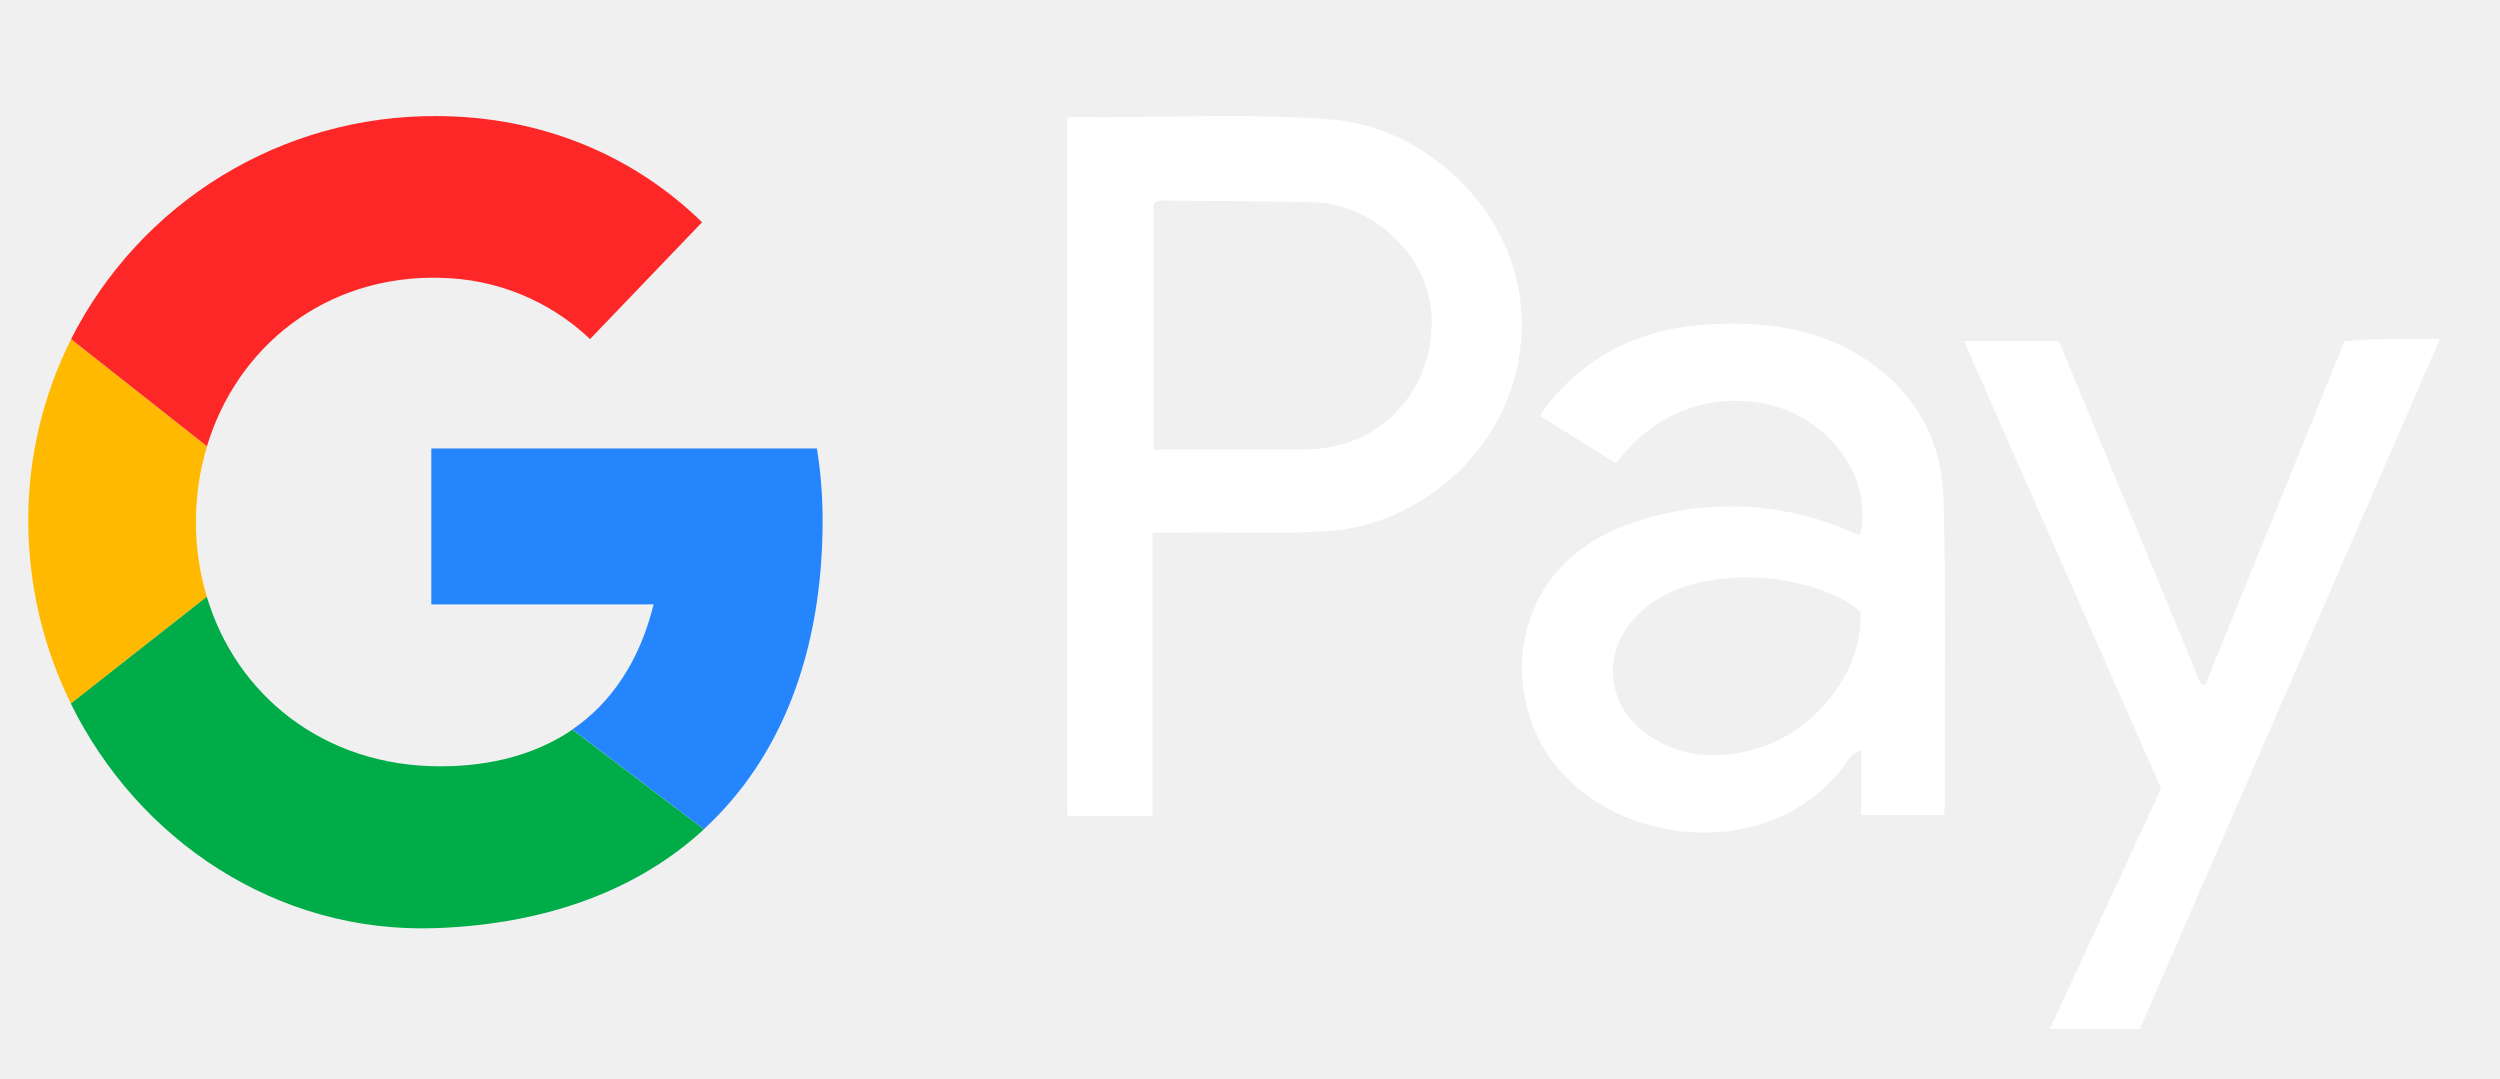
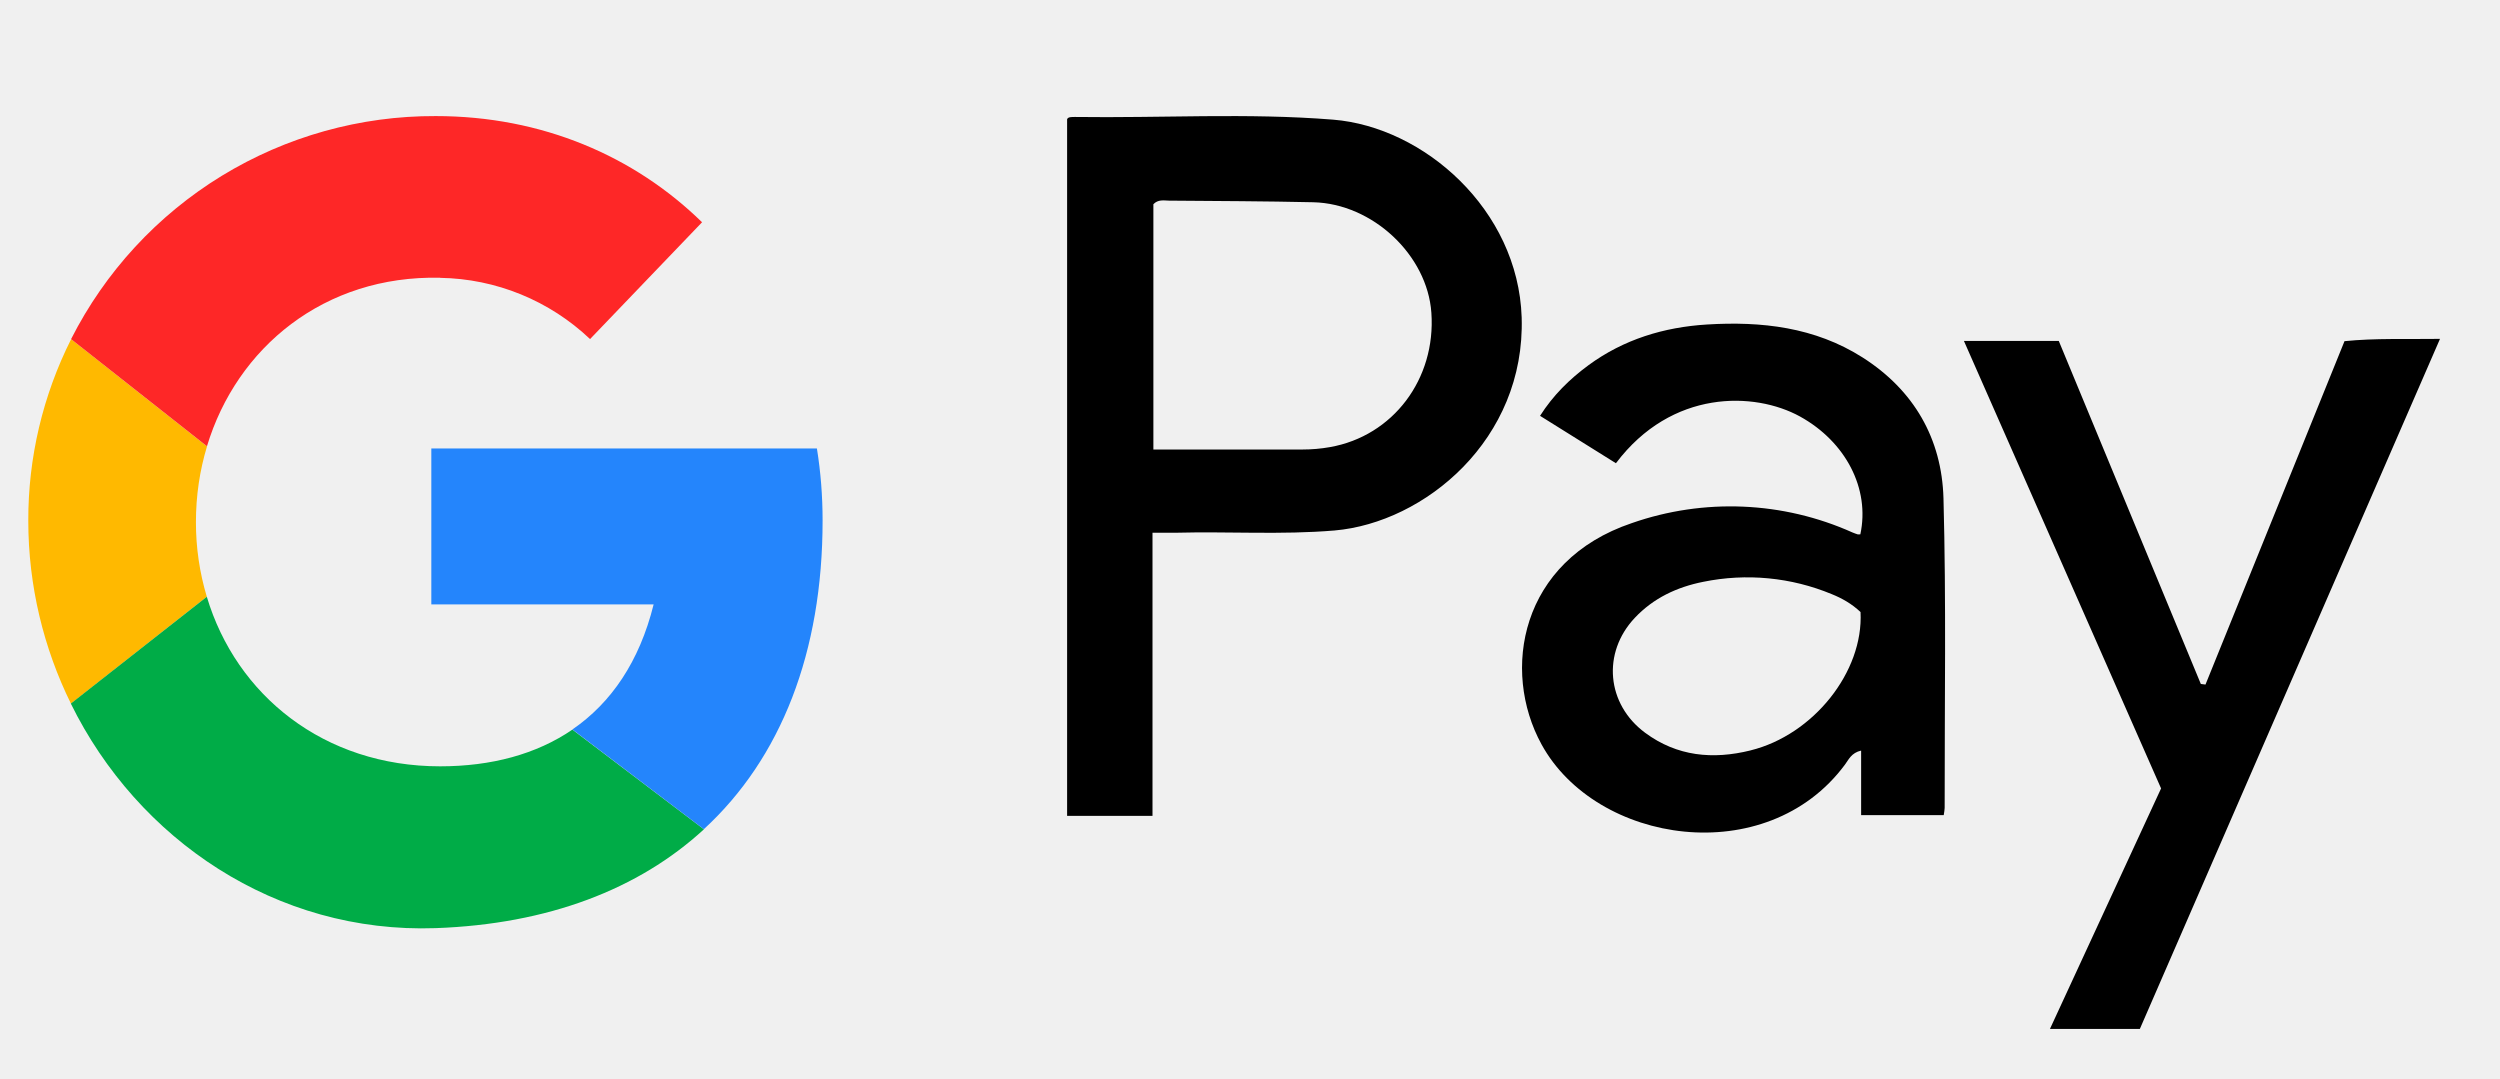
<svg xmlns="http://www.w3.org/2000/svg" width="51" height="22" viewBox="0 0 51 22" fill="none">
  <g clip-path="url(#clip0_29288_23819)">
-     <path d="M27.197 2.441C25.444 2.3 23.684 2.411 21.928 2.386C21.858 2.386 21.785 2.385 21.769 2.433V16.644H23.511V10.868C23.704 10.868 23.843 10.87 23.98 10.868C25.061 10.839 26.143 10.913 27.224 10.822C29.058 10.663 31.121 8.97 31.042 6.473C30.969 4.273 29.045 2.591 27.197 2.441ZM27.131 9.121C26.946 9.154 26.758 9.17 26.57 9.17H23.529V4.166C23.624 4.066 23.739 4.09 23.845 4.093C24.827 4.101 25.809 4.104 26.791 4.126C28.002 4.154 29.119 5.205 29.2 6.38C29.295 7.734 28.416 8.895 27.131 9.121L27.131 9.121ZM37.995 7.291C37.022 6.673 35.934 6.551 34.819 6.62C33.945 6.674 33.123 6.923 32.404 7.451C32.02 7.734 31.685 8.062 31.417 8.483L32.965 9.45C34.103 7.939 35.792 7.987 36.719 8.496C37.652 9.011 38.151 9.969 37.951 10.9C37.918 10.902 37.909 10.904 37.9 10.902C37.863 10.89 37.827 10.878 37.79 10.862C36.37 10.226 34.76 10.158 33.29 10.671C31.009 11.44 30.622 13.68 31.447 15.185C32.562 17.222 36.036 17.755 37.635 15.601C37.713 15.497 37.767 15.357 37.967 15.312V16.629H39.652C39.661 16.562 39.671 16.523 39.671 16.483C39.669 14.379 39.704 12.272 39.647 10.166C39.613 8.953 39.048 7.961 37.995 7.291ZM35.709 15.309C34.942 15.498 34.214 15.432 33.56 14.948C32.773 14.365 32.678 13.317 33.35 12.604C33.731 12.2 34.21 11.976 34.747 11.869C35.627 11.689 36.54 11.777 37.369 12.121C37.579 12.206 37.778 12.318 37.955 12.486C38.018 13.706 36.991 14.992 35.711 15.308L35.709 15.309ZM47.827 6.962L44.992 13.965L44.897 13.953L41.999 6.955H40.064L44.086 16.084L41.819 20.99H43.653L49.776 6.913C49.081 6.923 48.459 6.896 47.826 6.96L47.827 6.962Z" fill="white" />
+     <path d="M27.197 2.441C25.444 2.3 23.684 2.411 21.928 2.386C21.858 2.386 21.785 2.385 21.769 2.433V16.644H23.511V10.868C23.704 10.868 23.843 10.87 23.98 10.868C25.061 10.839 26.143 10.913 27.224 10.822C29.058 10.663 31.121 8.97 31.042 6.473C30.969 4.273 29.045 2.591 27.197 2.441ZM27.131 9.121C26.946 9.154 26.758 9.17 26.57 9.17H23.529V4.166C23.624 4.066 23.739 4.09 23.845 4.093C24.827 4.101 25.809 4.104 26.791 4.126C28.002 4.154 29.119 5.205 29.2 6.38C29.295 7.734 28.416 8.895 27.131 9.121L27.131 9.121ZM37.995 7.291C37.022 6.673 35.934 6.551 34.819 6.62C33.945 6.674 33.123 6.923 32.404 7.451C32.02 7.734 31.685 8.062 31.417 8.483L32.965 9.45C34.103 7.939 35.792 7.987 36.719 8.496C37.652 9.011 38.151 9.969 37.951 10.9C37.918 10.902 37.909 10.904 37.9 10.902C37.863 10.89 37.827 10.878 37.79 10.862C36.37 10.226 34.76 10.158 33.29 10.671C31.009 11.44 30.622 13.68 31.447 15.185C32.562 17.222 36.036 17.755 37.635 15.601C37.713 15.497 37.767 15.357 37.967 15.312V16.629H39.652C39.661 16.562 39.671 16.523 39.671 16.483C39.669 14.379 39.704 12.272 39.647 10.166C39.613 8.953 39.048 7.961 37.995 7.291ZM35.709 15.309C34.942 15.498 34.214 15.432 33.56 14.948C32.773 14.365 32.678 13.317 33.35 12.604C33.731 12.2 34.21 11.976 34.747 11.869C35.627 11.689 36.54 11.777 37.369 12.121C37.579 12.206 37.778 12.318 37.955 12.486C38.018 13.706 36.991 14.992 35.711 15.308L35.709 15.309ZM47.827 6.962L44.992 13.965L44.897 13.953L41.999 6.955H40.064L44.086 16.084L41.819 20.99H43.653L49.776 6.913C49.081 6.923 48.459 6.896 47.826 6.96L47.827 6.962Z" fill="currentColor" />
    <path d="M3.997 10.65C3.997 10.113 4.075 9.594 4.223 9.106L1.451 6.919C0.874 8.067 0.574 9.335 0.577 10.621C0.577 11.95 0.889 13.221 1.447 14.354L4.219 12.174C4.071 11.679 3.996 11.165 3.997 10.649V10.65V10.65Z" fill="#FFB900" />
    <path d="M8.979 5.668C10.119 5.686 11.21 6.132 12.037 6.917L14.322 4.534C12.942 3.185 11.059 2.368 8.889 2.368C7.349 2.362 5.838 2.784 4.524 3.587C3.21 4.391 2.146 5.544 1.45 6.918L4.222 9.104C4.829 7.091 6.613 5.613 8.979 5.666V5.668Z" fill="#FE2727" />
    <path d="M8.979 15.633C6.606 15.633 4.819 14.181 4.219 12.174L1.445 14.353C2.809 17.125 5.629 19.049 8.889 18.934C11.182 18.852 13.03 18.141 14.36 16.918L11.677 14.884C10.942 15.387 10.022 15.633 8.979 15.633Z" fill="#00AC47" />
    <path d="M8.799 9.149V12.33H13.334C13.045 13.496 12.468 14.339 11.677 14.881L14.358 16.916C15.933 15.468 16.781 13.305 16.781 10.619C16.781 10.118 16.742 9.626 16.665 9.149" fill="#2485FC" />
  </g>
  <defs>
    <clipPath id="clip0_29288_23819">
-       <rect width="50" height="20.737" fill="white" transform="translate(0.5 0.63147)" />
+       <rect width="50" height="20.737" fill="currentColor" transform="translate(0.5 0.63147)" />
    </clipPath>
  </defs>
</svg>
